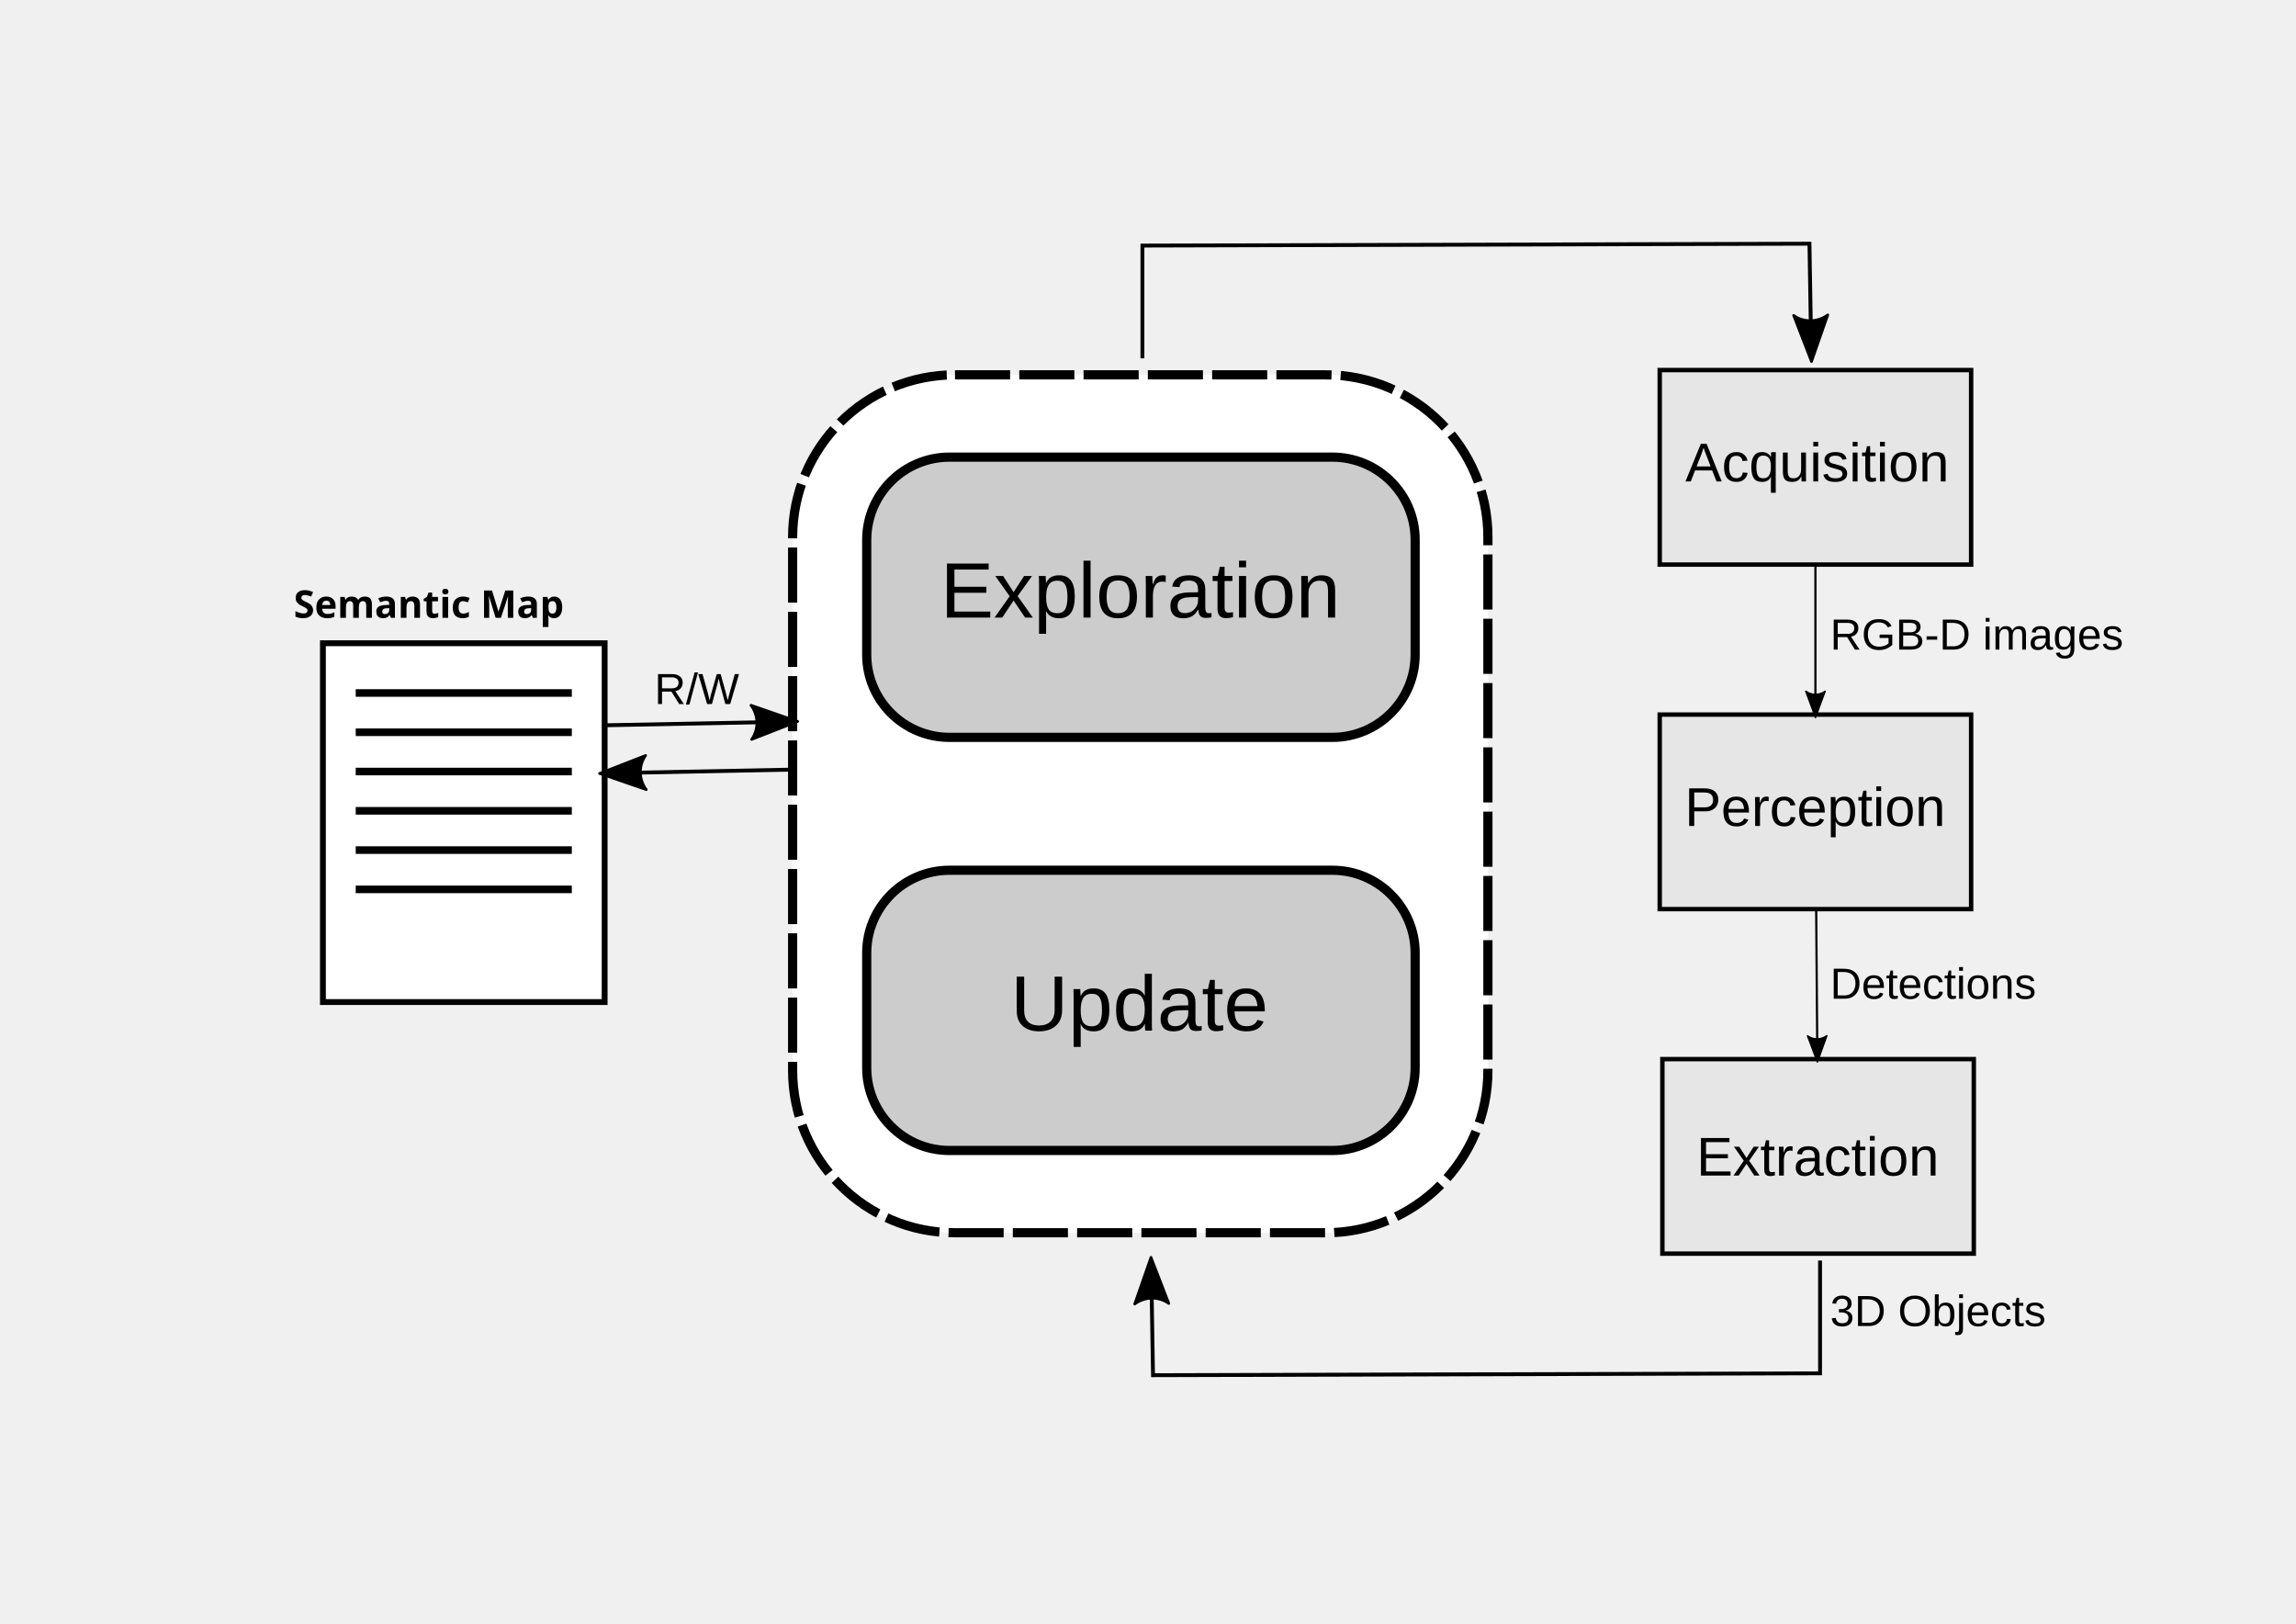
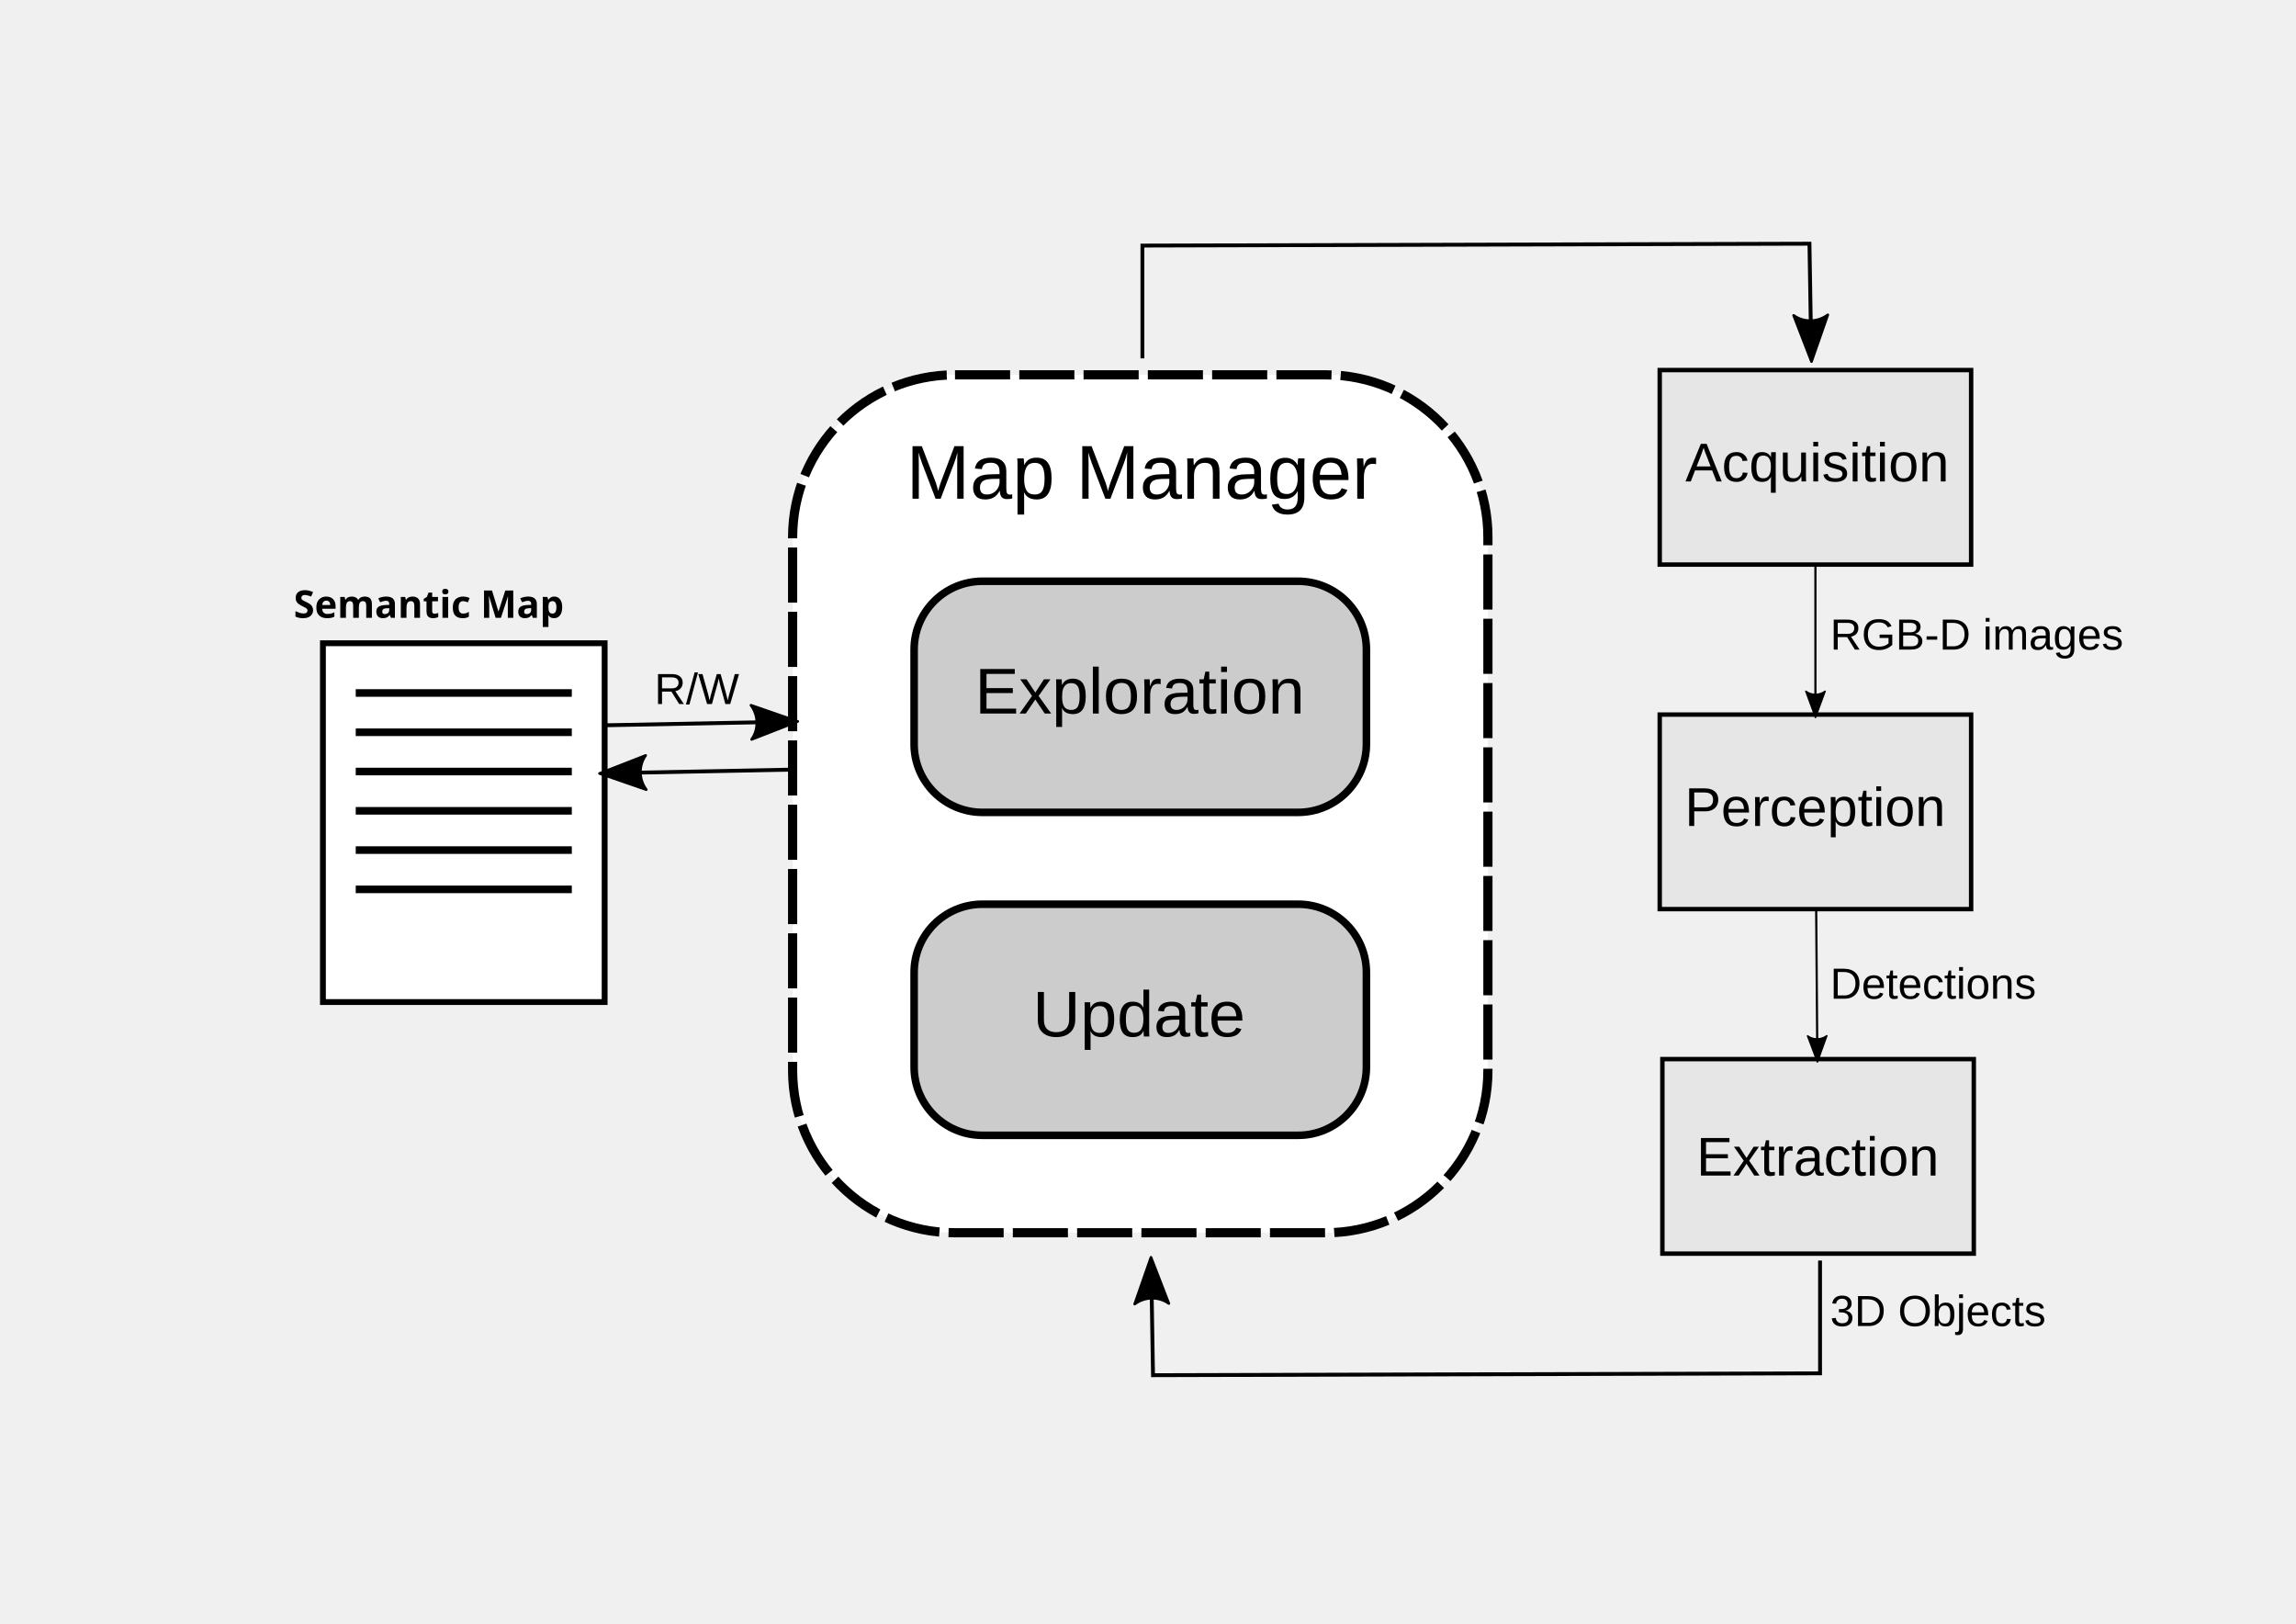
<svg xmlns="http://www.w3.org/2000/svg" width="297mm" height="210mm" viewBox="0 0 297 210" id="svg3352" version="1.1">
  <defs id="defs3354">
    <marker orient="auto" refY="0.0" refX="0.0" id="marker7868" style="overflow:visible;">
      <path id="path7870" style="fill-rule:evenodd;stroke-width:0.625;stroke-linejoin:round;stroke:#000000;stroke-opacity:1;fill:#000000;fill-opacity:1" d="M 8.719,4.034 L -2.207,0.016 L 8.719,-4.002 C 6.973,-1.63 6.983,1.616 8.719,4.034 z " transform="scale(1.1) rotate(180) translate(1,0)" />
    </marker>
    <marker style="overflow:visible;" id="marker6325" refX="0.0" refY="0.0" orient="auto">
      <path transform="scale(1.1) rotate(180) translate(1,0)" d="M 8.719,4.034 L -2.207,0.016 L 8.719,-4.002 C 6.973,-1.63 6.983,1.616 8.719,4.034 z " style="fill-rule:evenodd;stroke-width:0.625;stroke-linejoin:round;stroke:#000000;stroke-opacity:1;fill:#000000;fill-opacity:1" id="path6327" />
    </marker>
    <marker orient="auto" refY="0.0" refX="0.0" id="marker6221" style="overflow:visible;">
      <path id="path6223" style="fill-rule:evenodd;stroke-width:0.625;stroke-linejoin:round;stroke:#000000;stroke-opacity:1;fill:#000000;fill-opacity:1" d="M 8.719,4.034 L -2.207,0.016 L 8.719,-4.002 C 6.973,-1.63 6.983,1.616 8.719,4.034 z " transform="scale(1.1) rotate(180) translate(1,0)" />
    </marker>
    <marker orient="auto" refY="0.0" refX="0.0" id="Arrow1Lend" style="overflow:visible;">
      <path id="path4292" d="M 0.0,0.0 L 5.0,-5.0 L -12.5,0.0 L 5.0,5.0 L 0.0,0.0 z " style="fill-rule:evenodd;stroke:#000000;stroke-width:1pt;stroke-opacity:1;fill:#000000;fill-opacity:1" transform="scale(0.8) rotate(180) translate(12.5,0)" />
    </marker>
    <marker orient="auto" refY="0.0" refX="0.0" id="marker6095" style="overflow:visible;">
      <path id="path6097" style="fill-rule:evenodd;stroke-width:0.625;stroke-linejoin:round;stroke:#000000;stroke-opacity:1;fill:#ffffff;fill-opacity:1" d="M 8.719,4.034 L -2.207,0.016 L 8.719,-4.002 C 6.973,-1.63 6.983,1.616 8.719,4.034 z " transform="scale(1.1) rotate(180) translate(1,0)" />
    </marker>
    <marker style="overflow:visible;" id="marker6049" refX="0.0" refY="0.0" orient="auto">
      <path transform="scale(1.1) rotate(180) translate(1,0)" d="M 8.719,4.034 L -2.207,0.016 L 8.719,-4.002 C 6.973,-1.63 6.983,1.616 8.719,4.034 z " style="fill-rule:evenodd;stroke-width:0.625;stroke-linejoin:round;stroke:#000000;stroke-opacity:1;fill:#ffffff;fill-opacity:1" id="path6051" />
    </marker>
    <marker style="overflow:visible;" id="marker4742" refX="0.0" refY="0.0" orient="auto">
      <path transform="scale(1.1) rotate(180) translate(1,0)" d="M 8.719,4.034 L -2.207,0.016 L 8.719,-4.002 C 6.973,-1.63 6.983,1.616 8.719,4.034 z " style="fill-rule:evenodd;stroke-width:0.625;stroke-linejoin:round;stroke:#000000;stroke-opacity:1;fill:#000000;fill-opacity:1" id="path4744" />
    </marker>
    <marker style="overflow:visible;" id="marker4700" refX="0.0" refY="0.0" orient="auto">
      <path transform="scale(1.1) rotate(180) translate(1,0)" d="M 8.719,4.034 L -2.207,0.016 L 8.719,-4.002 C 6.973,-1.63 6.983,1.616 8.719,4.034 z " style="fill-rule:evenodd;stroke-width:0.625;stroke-linejoin:round;stroke:#000000;stroke-opacity:1;fill:#000000;fill-opacity:1" id="path4702" />
    </marker>
    <marker orient="auto" refY="0.0" refX="0.0" id="Arrow2Lstart" style="overflow:visible">
      <path id="path4307" style="fill-rule:evenodd;stroke-width:0.625;stroke-linejoin:round;stroke:#000000;stroke-opacity:1;fill:#000000;fill-opacity:1" d="M 8.719,4.034 L -2.207,0.016 L 8.719,-4.002 C 6.973,-1.63 6.983,1.616 8.719,4.034 z " transform="scale(1.1) translate(1,0)" />
    </marker>
  </defs>
  <g id="layer1">
    <g id="g4204" transform="translate(15.87763,6.986664)">
      <rect ry="0" rx="0" y="76.206" x="25.894" height="46.407" width="36.442" id="rect3361" style="fill:#ffffff;fill-opacity:1;stroke:#000000;stroke-width:0.755;stroke-miterlimit:4;stroke-dasharray:none;stroke-opacity:1" />
      <path id="path4163" d="m 30.139,82.639 27.951,0" style="fill:none;fill-rule:evenodd;stroke:#000000;stroke-width:0.982;stroke-linecap:butt;stroke-linejoin:miter;stroke-miterlimit:4;stroke-dasharray:none;stroke-opacity:1" />
      <path style="fill:none;fill-rule:evenodd;stroke:#000000;stroke-width:0.982;stroke-linecap:butt;stroke-linejoin:miter;stroke-miterlimit:4;stroke-dasharray:none;stroke-opacity:1" d="m 30.139,87.719 27.951,0" id="path4165" />
      <path id="path4167" d="m 30.139,92.799 27.951,0" style="fill:none;fill-rule:evenodd;stroke:#000000;stroke-width:0.982;stroke-linecap:butt;stroke-linejoin:miter;stroke-miterlimit:4;stroke-dasharray:none;stroke-opacity:1" />
      <path style="fill:none;fill-rule:evenodd;stroke:#000000;stroke-width:0.982;stroke-linecap:butt;stroke-linejoin:miter;stroke-miterlimit:4;stroke-dasharray:none;stroke-opacity:1" d="m 30.139,97.879 27.951,0" id="path4169" />
      <path id="path4171" d="m 30.139,102.959 27.951,0" style="fill:none;fill-rule:evenodd;stroke:#000000;stroke-width:0.982;stroke-linecap:butt;stroke-linejoin:miter;stroke-miterlimit:4;stroke-dasharray:none;stroke-opacity:1" />
      <path style="fill:none;fill-rule:evenodd;stroke:#000000;stroke-width:0.982;stroke-linecap:butt;stroke-linejoin:miter;stroke-miterlimit:4;stroke-dasharray:none;stroke-opacity:1" d="m 30.139,108.039 27.951,0" id="path4173" />
      <text id="text4194" y="72.917" x="44.08" style="font-style:normal;font-variant:normal;font-weight:bold;font-stretch:normal;font-size:4.939px;line-height:80%;font-family:Amiri;-inkscape-font-specification:'Amiri, Bold';text-align:center;letter-spacing:0px;word-spacing:0px;writing-mode:lr-tb;text-anchor:middle;fill:#000000;fill-opacity:1;stroke:none;stroke-width:1px;stroke-linecap:butt;stroke-linejoin:miter;stroke-opacity:1" xml:space="preserve">
        <tspan style="font-style:normal;font-variant:normal;font-weight:bold;font-stretch:normal;font-size:4.939px;line-height:80%;font-family:Amiri;-inkscape-font-specification:'Amiri, Bold';text-align:center;writing-mode:lr-tb;text-anchor:middle" y="72.917" x="44.08" id="tspan4196">Semantic Map</tspan>
      </text>
    </g>
-     <g id="g4634" transform="translate(0,-1.040801)">
-       <rect ry="21.005" y="49.52" x="102.53" height="110.96" width="89.939" id="rect4198" style="fill:#ffffff;fill-opacity:1;stroke:#000000;stroke-width:1.188;stroke-miterlimit:4;stroke-dasharray:7.127, 1.188;stroke-dashoffset:0;stroke-opacity:1" />
-       <rect ry="10.709" y="60.163" x="112.114" height="36.244" width="70.943" id="rect4200" style="fill:#cccccc;fill-opacity:1;stroke:#000000;stroke-width:1.188;stroke-miterlimit:4;stroke-dasharray:none;stroke-dashoffset:0;stroke-opacity:1" />
-       <rect style="fill:#cccccc;fill-opacity:1;stroke:#000000;stroke-width:1.188;stroke-miterlimit:4;stroke-dasharray:none;stroke-dashoffset:0;stroke-opacity:1" id="rect4202" width="70.943" height="36.244" x="112.114" y="113.593" ry="10.709" />
-       <text transform="scale(1.009561,0.9905296)" id="text4220" y="81.682" x="120.493" style="font-style:normal;font-variant:normal;font-weight:normal;font-stretch:normal;font-size:10.242px;line-height:125%;font-family:Arial;-inkscape-font-specification:'Arial, Normal';text-align:start;letter-spacing:0px;word-spacing:0px;writing-mode:lr-tb;text-anchor:start;fill:#000000;fill-opacity:1;stroke:none;stroke-width:1px;stroke-linecap:butt;stroke-linejoin:miter;stroke-opacity:1" xml:space="preserve">
-         <tspan y="81.682" x="120.493" id="tspan4222">Exploration</tspan>
-       </text>
-       <text transform="scale(1.009561,0.9905296)" xml:space="preserve" style="font-style:normal;font-variant:normal;font-weight:normal;font-stretch:normal;font-size:10.242px;line-height:125%;font-family:Arial;-inkscape-font-specification:'Arial, Normal';text-align:start;letter-spacing:0px;word-spacing:0px;writing-mode:lr-tb;text-anchor:start;fill:#000000;fill-opacity:1;stroke:none;stroke-width:1px;stroke-linecap:butt;stroke-linejoin:miter;stroke-opacity:1" x="129.477" y="135.622" id="text4227">
-         <tspan y="135.622" x="129.477" id="tspan4231">Update</tspan>
-       </text>
-     </g>
+     <rect style="fill:#ffffff;fill-opacity:1;stroke:#000000;stroke-width:1.188;stroke-miterlimit:4;stroke-dasharray:7.127, 1.188;stroke-dashoffset:0;stroke-opacity:1" id="rect4198" width="89.939" height="110.96" x="102.53" y="48.479" ry="21.005" />
+     <rect style="fill:#cccccc;fill-opacity:1;stroke:#000000;stroke-width:0.98;stroke-miterlimit:4;stroke-dasharray:none;stroke-dashoffset:0;stroke-opacity:1" id="rect4200" width="58.505" height="29.89" x="118.247" y="75.176" ry="8.831" />
+     <text xml:space="preserve" style="font-style:normal;font-variant:normal;font-weight:normal;font-stretch:normal;font-size:8.446px;line-height:125%;font-family:Arial;-inkscape-font-specification:'Arial, Normal';text-align:start;letter-spacing:0px;word-spacing:0px;writing-mode:lr-tb;text-anchor:start;fill:#000000;fill-opacity:1;stroke:none;stroke-width:1px;stroke-linecap:butt;stroke-linejoin:miter;stroke-opacity:1" x="124.913" y="93.166" id="text4220" transform="scale(1.009561,0.9905295)">
+       <tspan id="tspan4222" x="124.913" y="93.166">Exploration</tspan>
+     </text>
    <rect style="fill:#e6e6e6;fill-opacity:1;stroke:#000000;stroke-width:0.572;stroke-miterlimit:4;stroke-dasharray:none;stroke-dashoffset:0;stroke-opacity:1" id="rect4242" width="40.283" height="25.159" x="214.694" y="47.862" ry="0" />
    <rect ry="0" y="92.42" x="214.694" height="25.159" width="40.283" id="rect4244" style="fill:#e6e6e6;fill-opacity:1;stroke:#000000;stroke-width:0.572;stroke-miterlimit:4;stroke-dasharray:none;stroke-dashoffset:0;stroke-opacity:1" />
    <rect style="fill:#e6e6e6;fill-opacity:1;stroke:#000000;stroke-width:0.572;stroke-miterlimit:4;stroke-dasharray:none;stroke-dashoffset:0;stroke-opacity:1" id="rect4246" width="40.283" height="25.159" x="215.037" y="136.979" ry="0" />
    <text xml:space="preserve" style="font-style:normal;font-variant:normal;font-weight:normal;font-stretch:normal;font-size:7.056px;line-height:125%;font-family:Arial;-inkscape-font-specification:'Arial, Normal';text-align:start;letter-spacing:0px;word-spacing:0px;writing-mode:lr-tb;text-anchor:start;fill:#000000;fill-opacity:1;stroke:none;stroke-width:1px;stroke-linecap:butt;stroke-linejoin:miter;stroke-opacity:1" x="218.011" y="62.266" id="text4256">
      <tspan id="tspan4258" x="218.011" y="62.266">Acquisition</tspan>
    </text>
    <text xml:space="preserve" style="font-style:normal;font-variant:normal;font-weight:normal;font-stretch:normal;font-size:7.056px;line-height:125%;font-family:Arial;-inkscape-font-specification:'Arial, Normal';text-align:start;letter-spacing:0px;word-spacing:0px;writing-mode:lr-tb;text-anchor:start;fill:#000000;fill-opacity:1;stroke:none;stroke-width:1px;stroke-linecap:butt;stroke-linejoin:miter;stroke-opacity:1" x="217.927" y="106.824" id="text4260">
      <tspan id="tspan4262" x="217.927" y="106.824">Perception</tspan>
    </text>
    <text xml:space="preserve" style="font-style:normal;font-variant:normal;font-weight:normal;font-stretch:normal;font-size:7.056px;line-height:125%;font-family:Arial;-inkscape-font-specification:'Arial, Normal';text-align:start;letter-spacing:0px;word-spacing:0px;writing-mode:lr-tb;text-anchor:start;fill:#000000;fill-opacity:1;stroke:none;stroke-width:1px;stroke-linecap:butt;stroke-linejoin:miter;stroke-opacity:1" x="219.449" y="152.042" id="text4264">
      <tspan id="tspan4266" x="219.449" y="152.042">Extraction</tspan>
    </text>
    <path style="fill:none;fill-rule:evenodd;stroke:#000000;stroke-width:0.5;stroke-linecap:butt;stroke-linejoin:miter;stroke-miterlimit:4;stroke-dasharray:none;stroke-opacity:1;marker-end:url(#marker7868)" d="m 78.213,93.804 24.317,-0.478" id="path4279" />
    <path id="path4283" d="m 78.213,100.013 24.317,-0.478" style="fill:none;fill-rule:evenodd;stroke:#000000;stroke-width:0.5;stroke-linecap:butt;stroke-linejoin:miter;stroke-miterlimit:4;stroke-dasharray:none;stroke-opacity:1;marker-start:url(#Arrow2Lstart)" />
    <path style="fill:none;fill-rule:evenodd;stroke:#000000;stroke-width:0.282px;stroke-linecap:butt;stroke-linejoin:miter;stroke-opacity:1;marker-end:url(#marker4700)" d="m 234.835,73.021 0,19.4" id="path4692" />
    <path style="fill:none;fill-rule:evenodd;stroke:#000000;stroke-width:0.282px;stroke-linecap:butt;stroke-linejoin:miter;stroke-opacity:1;marker-end:url(#marker4742)" d="m 234.932,117.58 0.15,19.4" id="path4734" />
    <path style="fill:none;fill-rule:evenodd;stroke:#000000;stroke-width:0.5;stroke-linecap:butt;stroke-linejoin:miter;stroke-miterlimit:4;stroke-dasharray:none;stroke-opacity:1;marker-end:url(#marker6221)" d="m 147.778,46.345 c 0,-4.861 0,-9.722 0,-14.583 28.762,-0.081 57.523,-0.162 86.285,-0.243 1e-5,0 1e-5,0 1e-5,0 0.081,4.861 0.162,9.722 0.243,14.583" id="path5451" />
    <path id="path6321" d="m 235.434,163.034 c 0,4.861 0,9.722 0,14.583 0,0 0,0 -10e-6,0 -28.762,0.081 -57.523,0.162 -86.285,0.243 -1e-5,0 -1e-5,0 -1e-5,0 -0.081,-4.861 -0.162,-9.722 -0.243,-14.583" style="fill:none;fill-rule:evenodd;stroke:#000000;stroke-width:0.5;stroke-linecap:butt;stroke-linejoin:miter;stroke-miterlimit:4;stroke-dasharray:none;stroke-opacity:1;marker-end:url(#marker6325)" />
    <text xml:space="preserve" style="font-style:normal;font-variant:normal;font-weight:normal;font-stretch:normal;font-size:5.644px;line-height:125%;font-family:Arial;-inkscape-font-specification:'Arial, Normal';text-align:start;letter-spacing:0px;word-spacing:0px;writing-mode:lr-tb;text-anchor:start;fill:#000000;fill-opacity:1;stroke:none;stroke-width:1px;stroke-linecap:butt;stroke-linejoin:miter;stroke-opacity:1" x="236.736" y="84.011" id="text7998">
      <tspan id="tspan8000" x="236.736" y="84.011">RGB-D images</tspan>
    </text>
    <text id="text8010" y="129.166" x="236.736" style="font-style:normal;font-variant:normal;font-weight:normal;font-stretch:normal;font-size:5.644px;line-height:125%;font-family:Arial;-inkscape-font-specification:'Arial, Normal';text-align:start;letter-spacing:0px;word-spacing:0px;writing-mode:lr-tb;text-anchor:start;fill:#000000;fill-opacity:1;stroke:none;stroke-width:1px;stroke-linecap:butt;stroke-linejoin:miter;stroke-opacity:1" xml:space="preserve">
      <tspan id="tspan8018" x="236.736" y="129.166">Detections</tspan>
    </text>
    <text xml:space="preserve" style="font-style:normal;font-variant:normal;font-weight:normal;font-stretch:normal;font-size:5.644px;line-height:125%;font-family:Arial;-inkscape-font-specification:'Arial, Normal';text-align:start;letter-spacing:0px;word-spacing:0px;writing-mode:lr-tb;text-anchor:start;fill:#000000;fill-opacity:1;stroke:none;stroke-width:1px;stroke-linecap:butt;stroke-linejoin:miter;stroke-opacity:1" x="236.736" y="171.499" id="text8014">
      <tspan id="tspan8020" x="236.736" y="171.499">3D Objects</tspan>
    </text>
    <text xml:space="preserve" style="font-style:normal;font-variant:normal;font-weight:normal;font-stretch:normal;font-size:5.644px;line-height:125%;font-family:Arial;-inkscape-font-specification:'Arial, Normal';text-align:start;letter-spacing:0px;word-spacing:0px;writing-mode:lr-tb;text-anchor:start;fill:#000000;fill-opacity:1;stroke:none;stroke-width:1px;stroke-linecap:butt;stroke-linejoin:miter;stroke-opacity:1" x="84.654" y="91.059" id="text8083">
      <tspan id="tspan8085" x="84.654" y="91.059">R/W</tspan>
    </text>
+     <rect ry="8.831" y="116.945" x="118.247" height="29.89" width="58.505" id="rect3409" style="fill:#cccccc;fill-opacity:1;stroke:#000000;stroke-width:0.98;stroke-miterlimit:4;stroke-dasharray:none;stroke-dashoffset:0;stroke-opacity:1" />
+     <text transform="scale(1.009561,0.9905295)" id="text3411" y="135.335" x="132.322" style="font-style:normal;font-variant:normal;font-weight:normal;font-stretch:normal;font-size:8.446px;line-height:125%;font-family:Arial;-inkscape-font-specification:'Arial, Normal';text-align:start;letter-spacing:0px;word-spacing:0px;writing-mode:lr-tb;text-anchor:start;fill:#000000;fill-opacity:1;stroke:none;stroke-width:1px;stroke-linecap:butt;stroke-linejoin:miter;stroke-opacity:1" xml:space="preserve">
+       <tspan id="tspan3415" x="132.322" y="135.335">Update</tspan>
+     </text>
+     <text xml:space="preserve" style="font-style:normal;font-variant:normal;font-weight:normal;font-stretch:normal;font-size:9.878px;line-height:125%;font-family:Arial;-inkscape-font-specification:'Arial, Normal';text-align:start;letter-spacing:0px;word-spacing:0px;writing-mode:lr-tb;text-anchor:start;fill:#000000;fill-opacity:1;stroke:none;stroke-width:1px;stroke-linecap:butt;stroke-linejoin:miter;stroke-opacity:1" x="117.226" y="64.504" id="text3417">
+       <tspan id="tspan3419" x="117.226" y="64.504">Map Manager</tspan>
+     </text>
  </g>
</svg>
